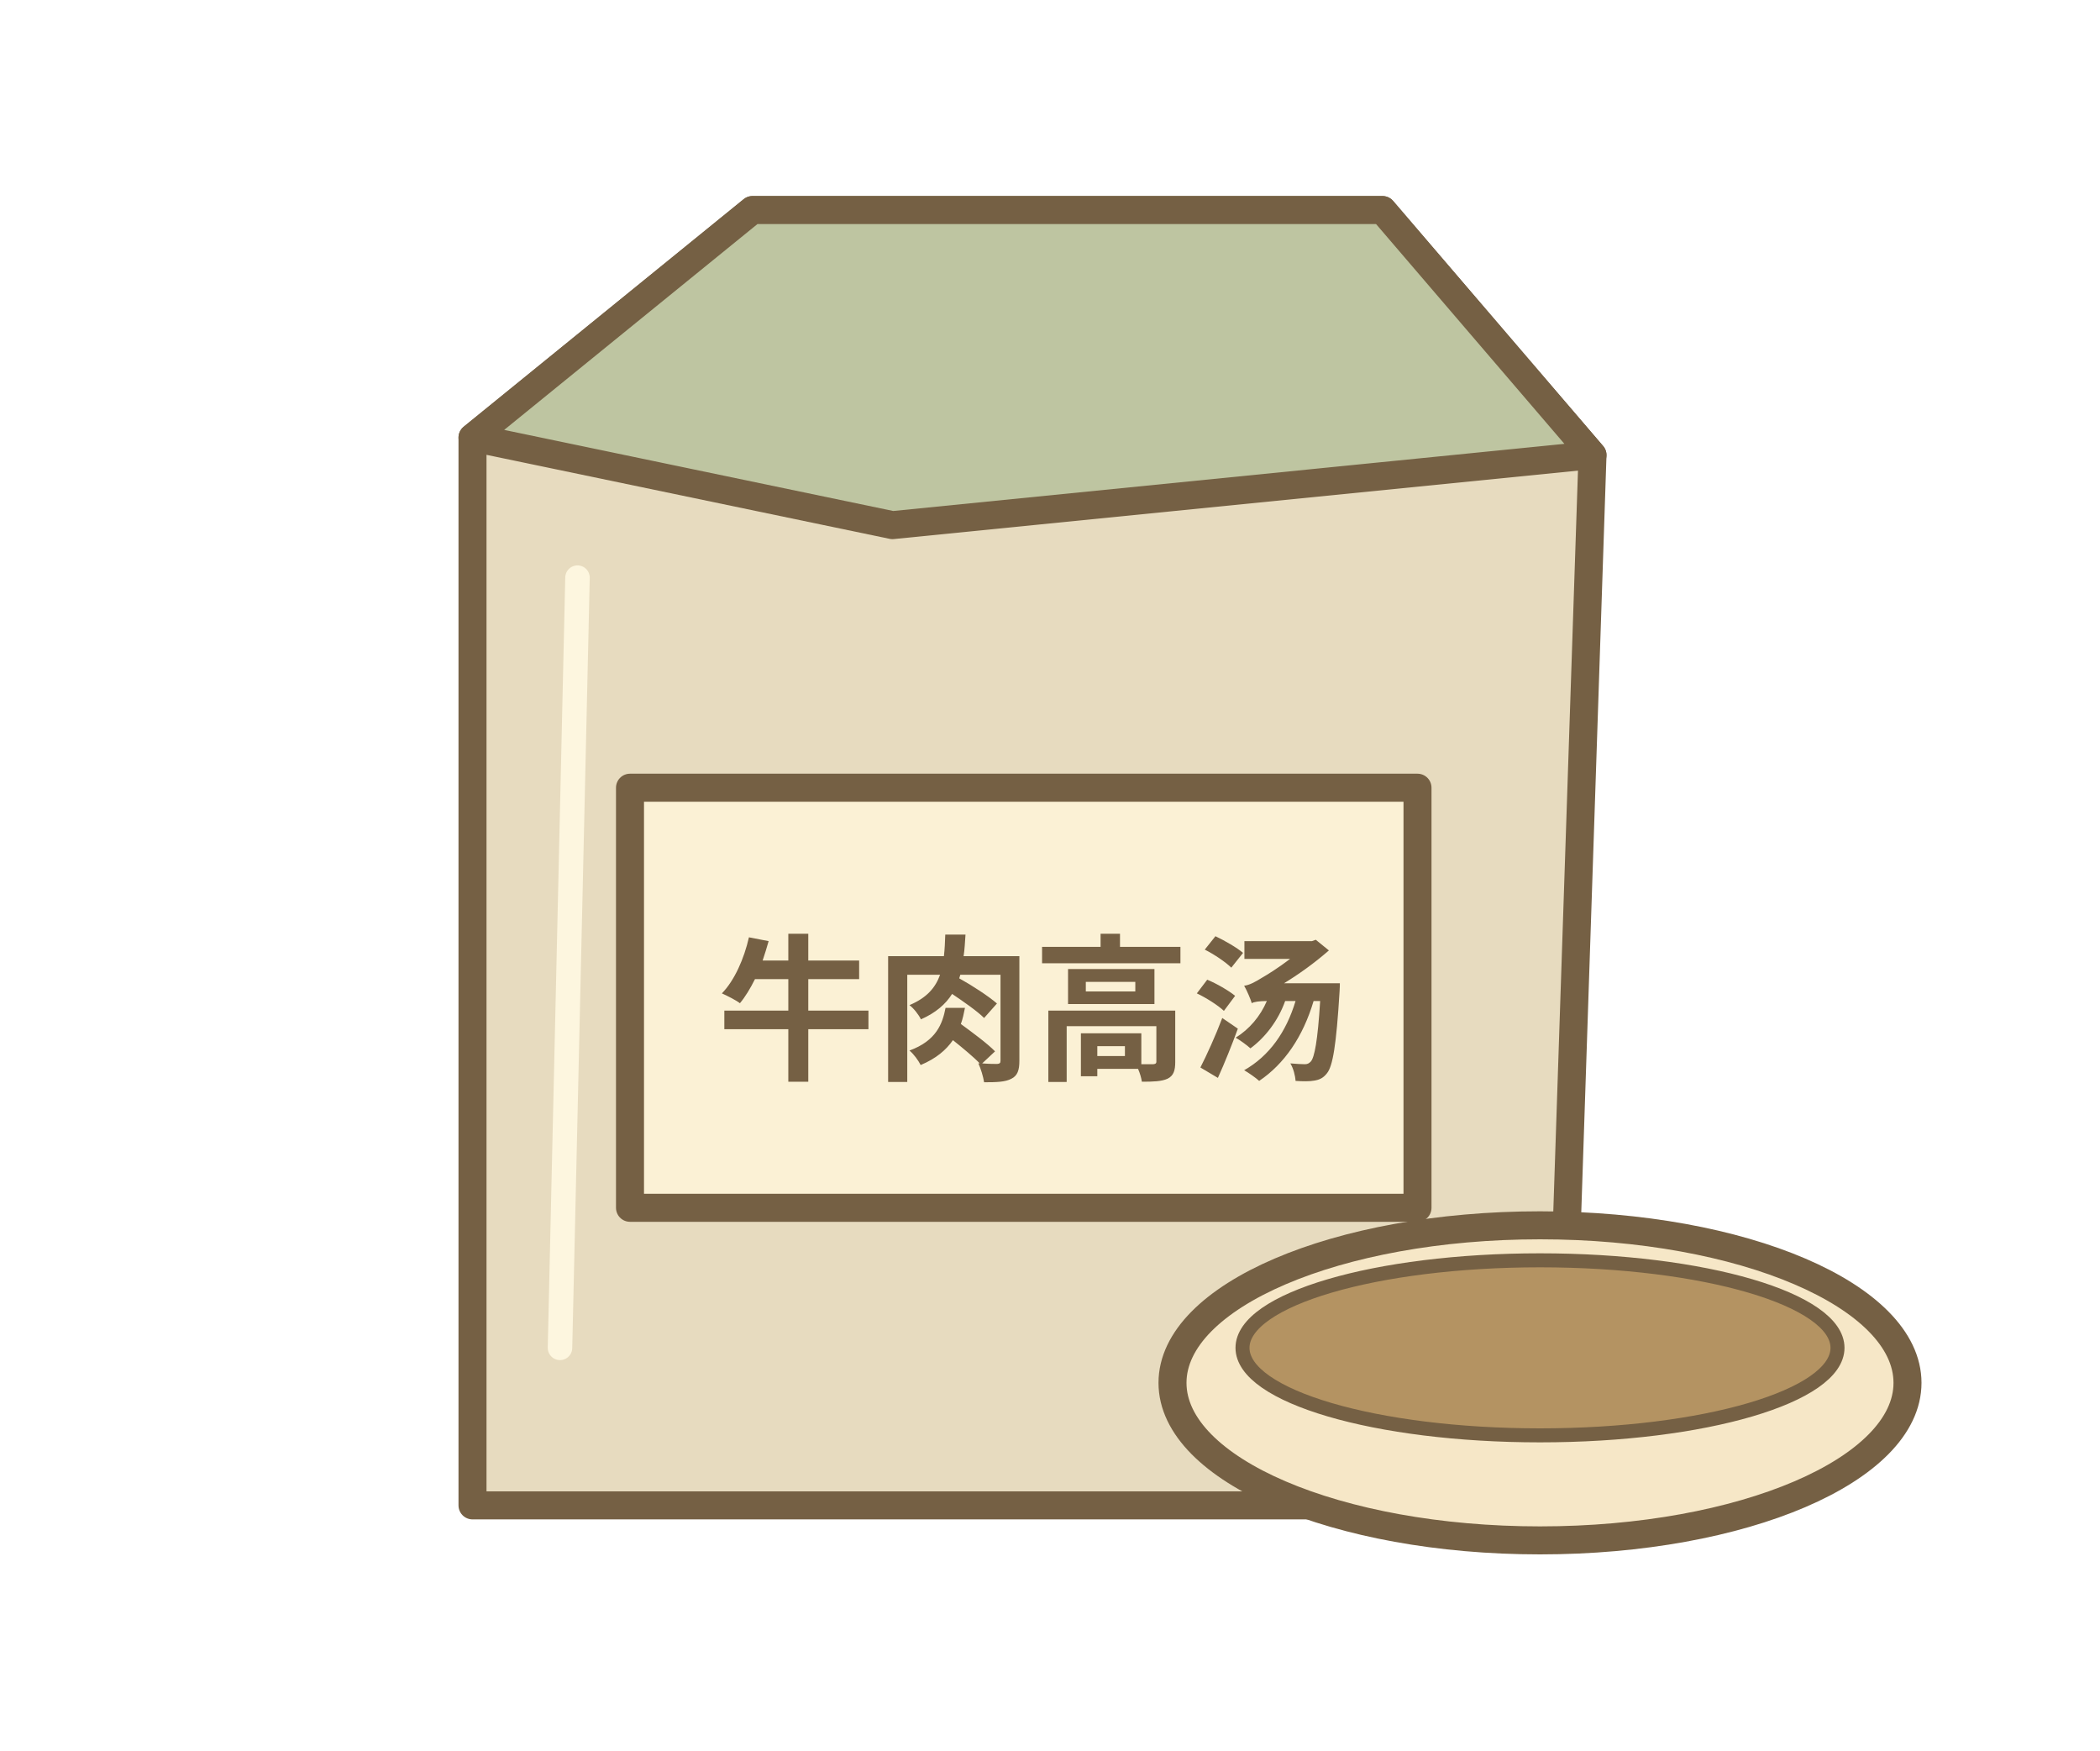
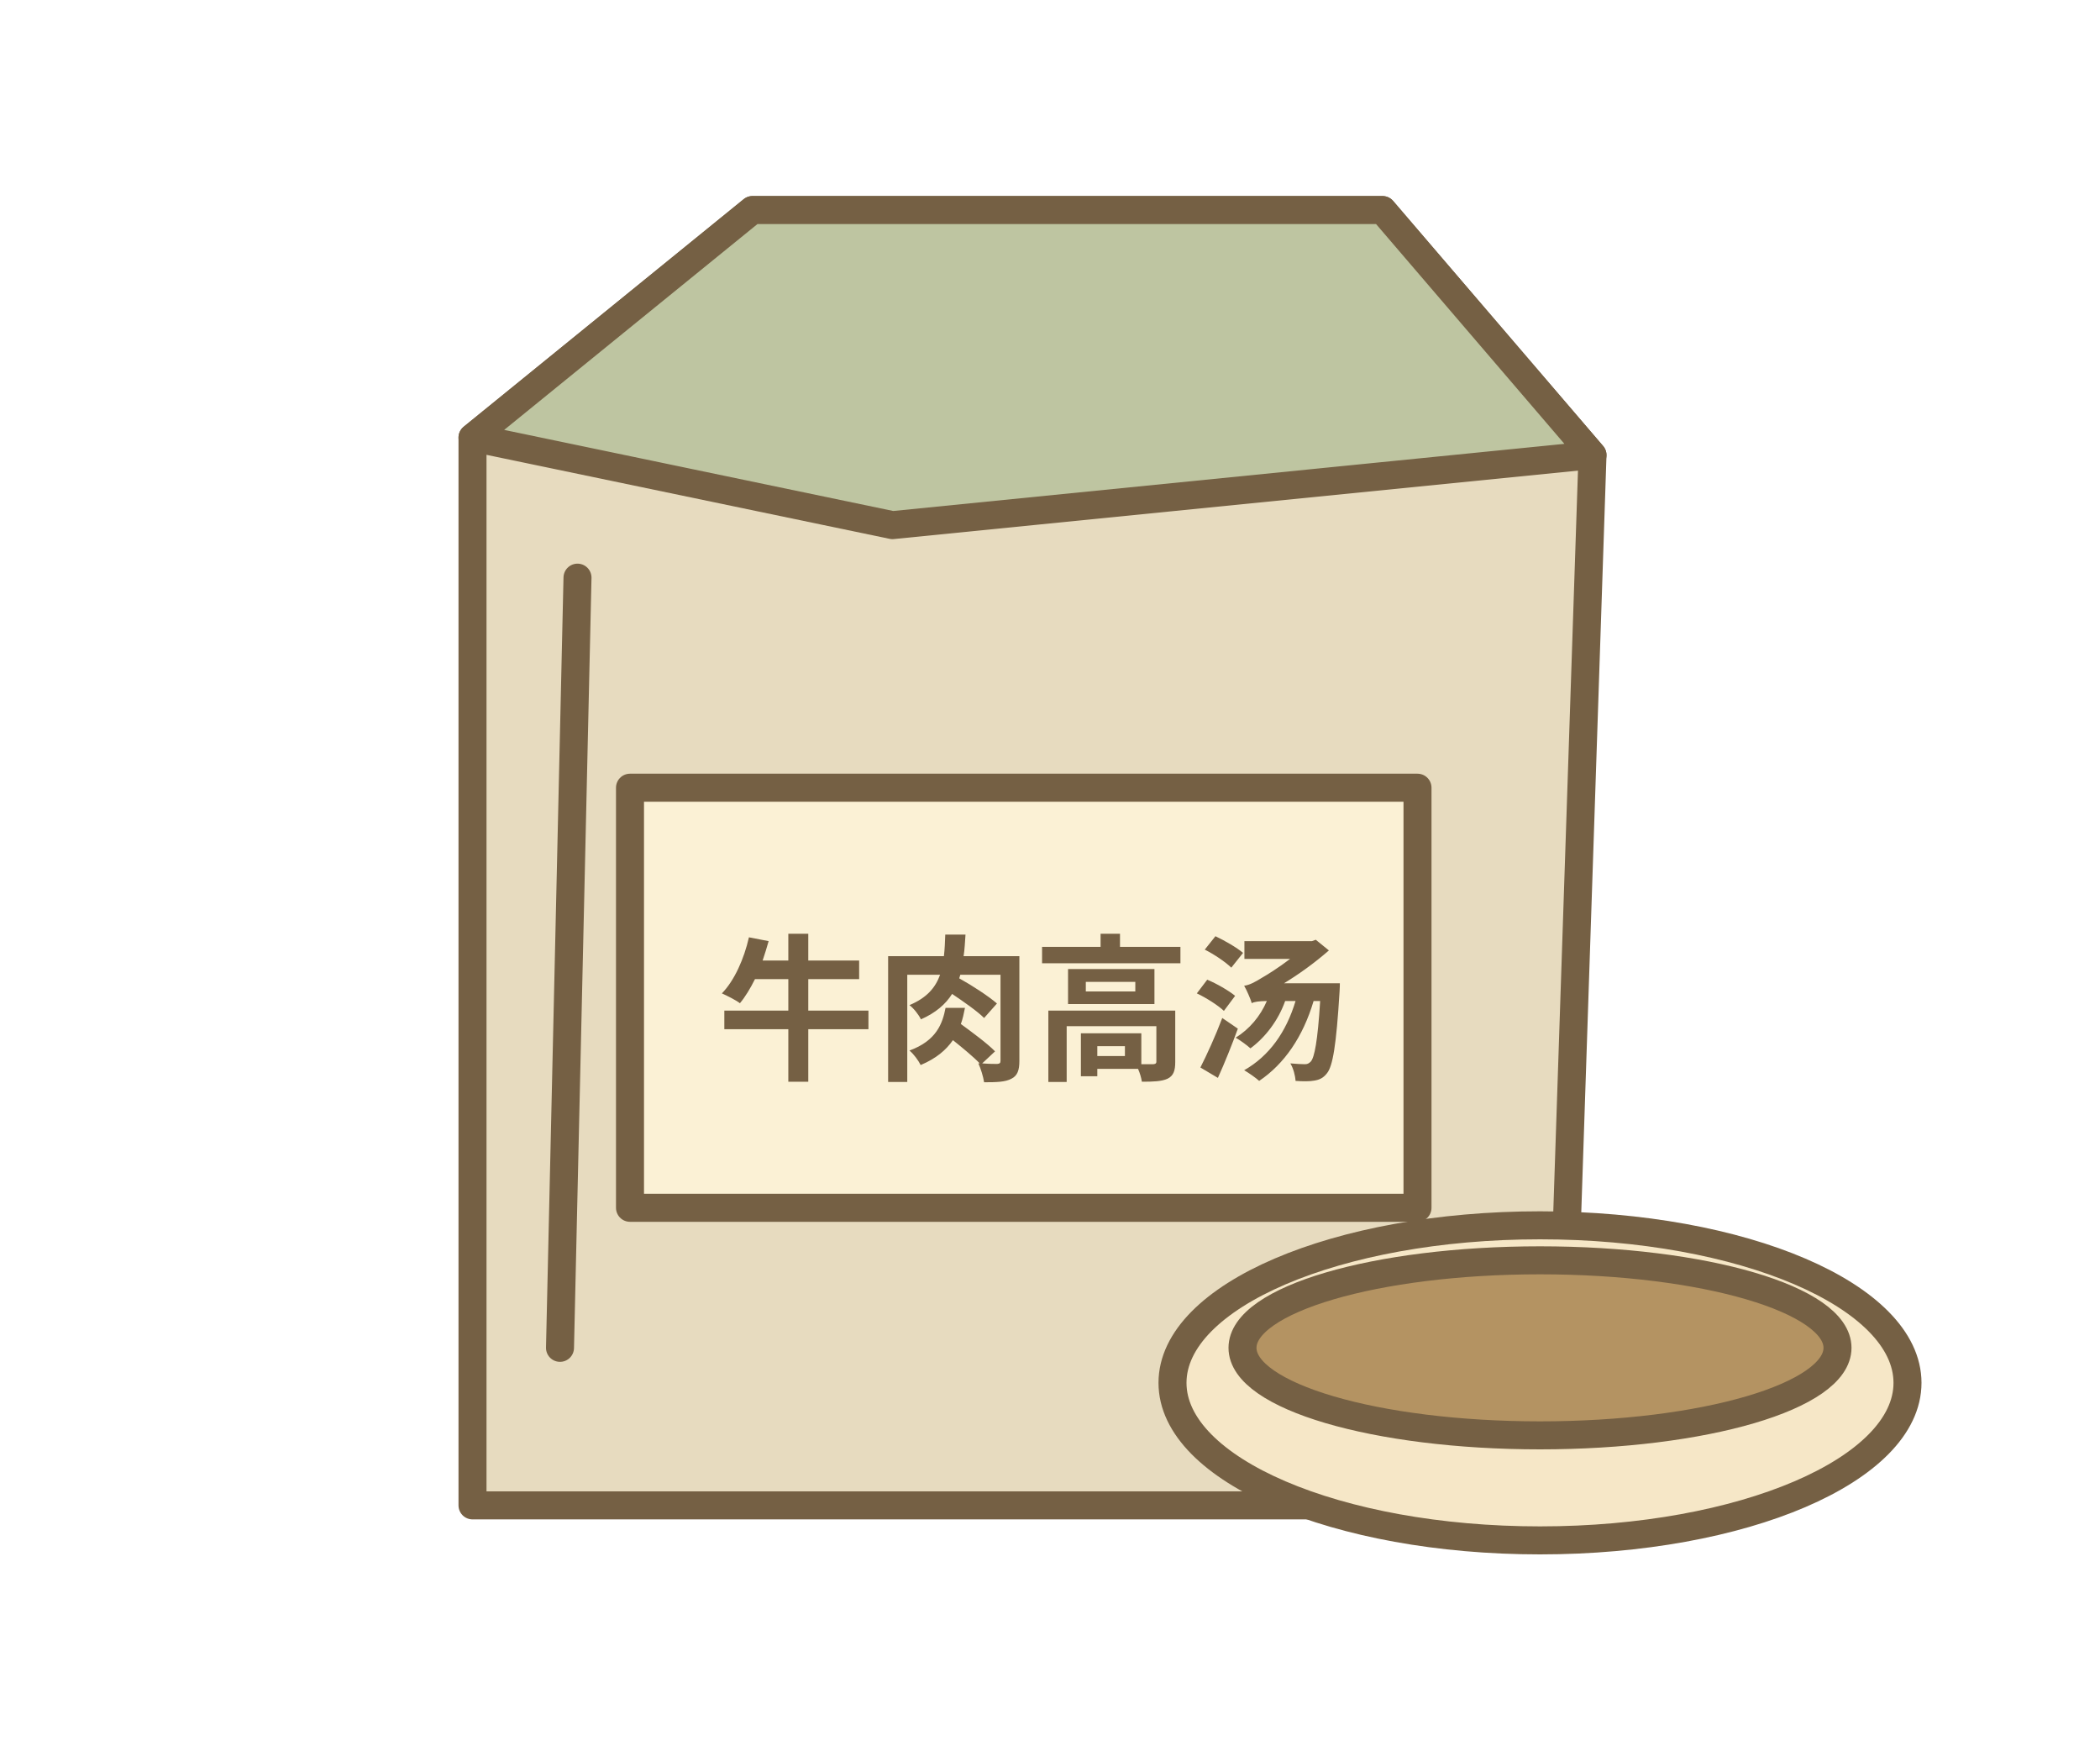
<svg xmlns="http://www.w3.org/2000/svg" width="120" height="100" viewBox="0 0 120 100">
  <g stroke-linecap="round" stroke-linejoin="round">
-     <path d="M27 25 L43 12 L79 12 L91 26 L89 86 L27 86Z" fill="#E7DBBF" stroke="#756044" stroke-width="1.6" />
-     <path d="M27 25 L51 30 L91 26 L79 12 L43 12Z" fill="#BEC5A1" stroke="#756044" stroke-width="1.6" />
-     <path d="M36 45 L81 45 L81 69 L36 69Z" fill="#FBF1D5" stroke="#756044" stroke-width="1.6" />
+     <path d="M27 25 L43 12 L79 12 L91 26 L89 86 L27 86Z" fill="#E7DBBF" stroke="#756044" stroke-width="1.6" stroke-linecap="round" stroke-linejoin="round" />
+     <path d="M27 25 L51 30 L91 26 L79 12 L43 12Z" fill="#BEC5A1" stroke="#756044" stroke-width="1.6" stroke-linecap="round" stroke-linejoin="round" />
+     <path d="M36 45 L81 45 L81 69 L36 69Z" fill="#FBF1D5" stroke="#756044" stroke-width="1.6" stroke-linecap="round" stroke-linejoin="round" />
    <text x="59" y="61" font-family="sans-serif" font-size="9" font-weight="600" fill="#756044" text-anchor="middle">牛肉高汤</text>
-     <path d="M33 33 L32 77" fill="none" stroke="#FDF6DF" stroke-width="1.4" />
-     <ellipse cx="88" cy="79" rx="21" ry="9" fill="#F6E7C7" stroke="#756044" stroke-width="1.6" />
-     <ellipse cx="88" cy="77" rx="17" ry="5" fill="#B49362" stroke="#756044" stroke-width="0.8" />
+     <path d="M33 33 L32 77" fill="none" stroke="#756044" stroke-width="1.6" stroke-linecap="round" stroke-linejoin="round" />
+     <ellipse cx="88" cy="79" rx="21" ry="9" fill="#F6E7C7" stroke="#756044" stroke-width="1.6" stroke-linecap="round" stroke-linejoin="round" />
+     <ellipse cx="88" cy="77" rx="17" ry="5" fill="#B49362" stroke="#756044" stroke-width="1.6" stroke-linecap="round" stroke-linejoin="round" />
  </g>
</svg>
